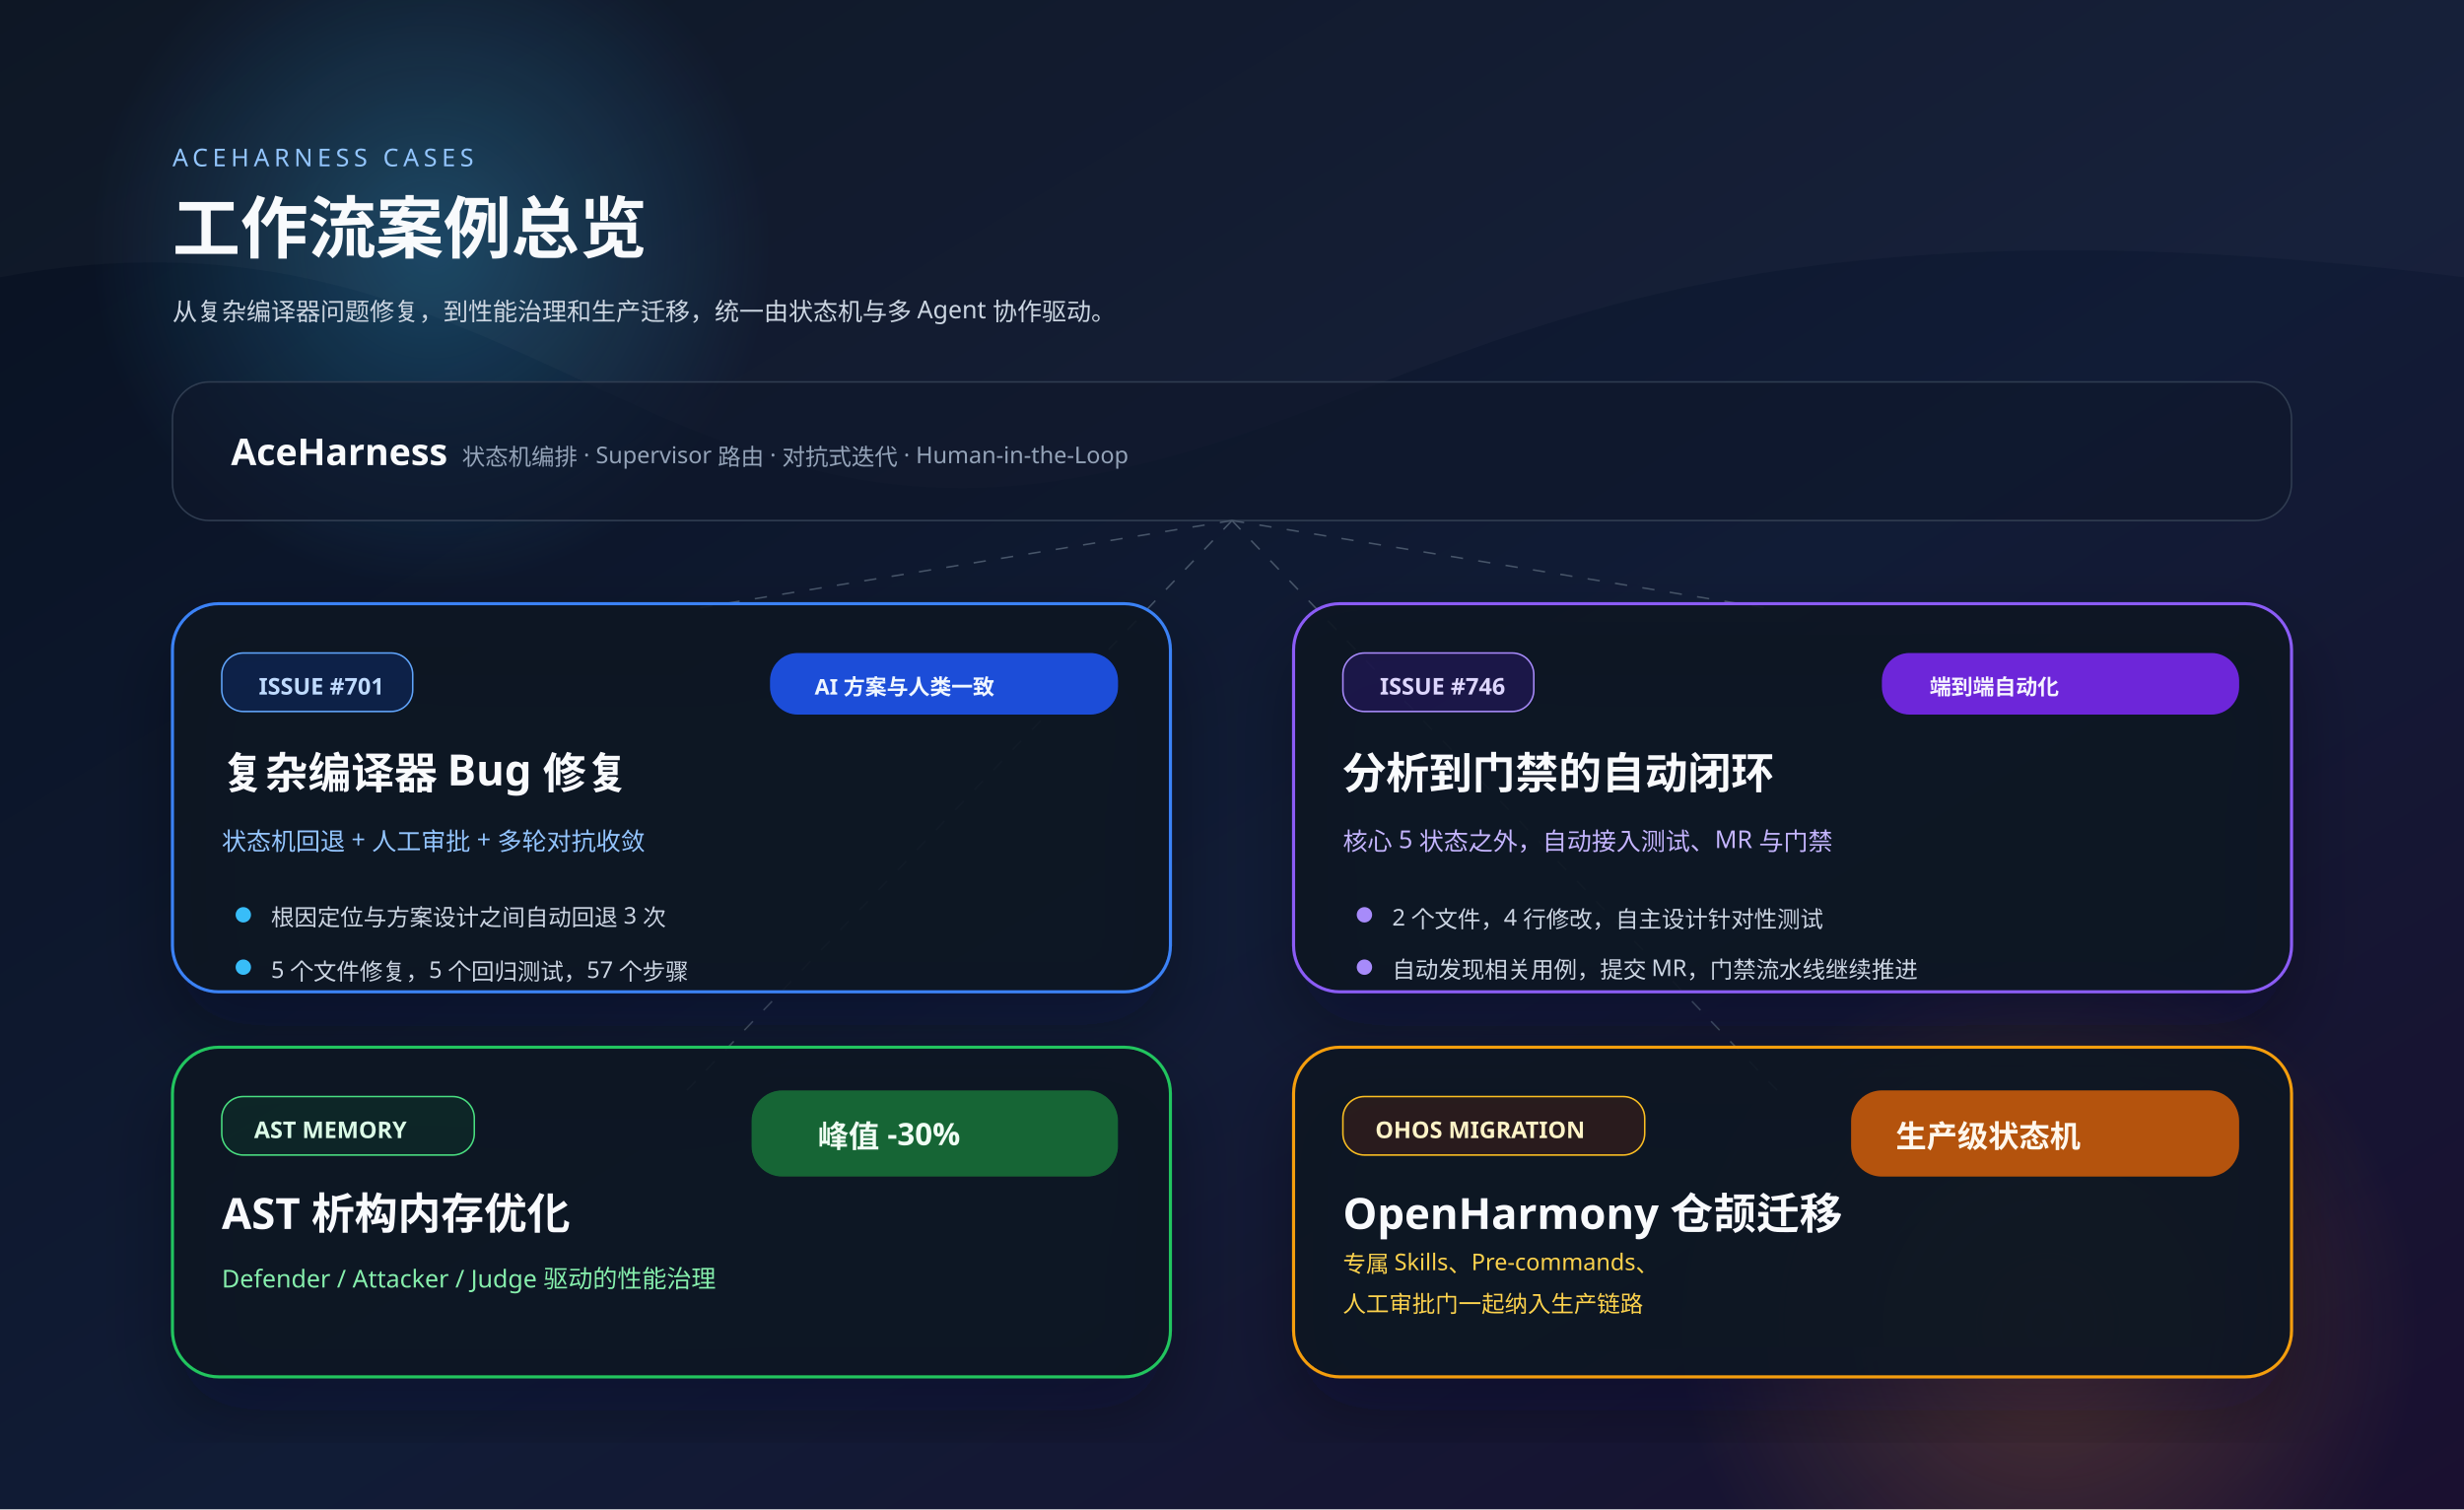
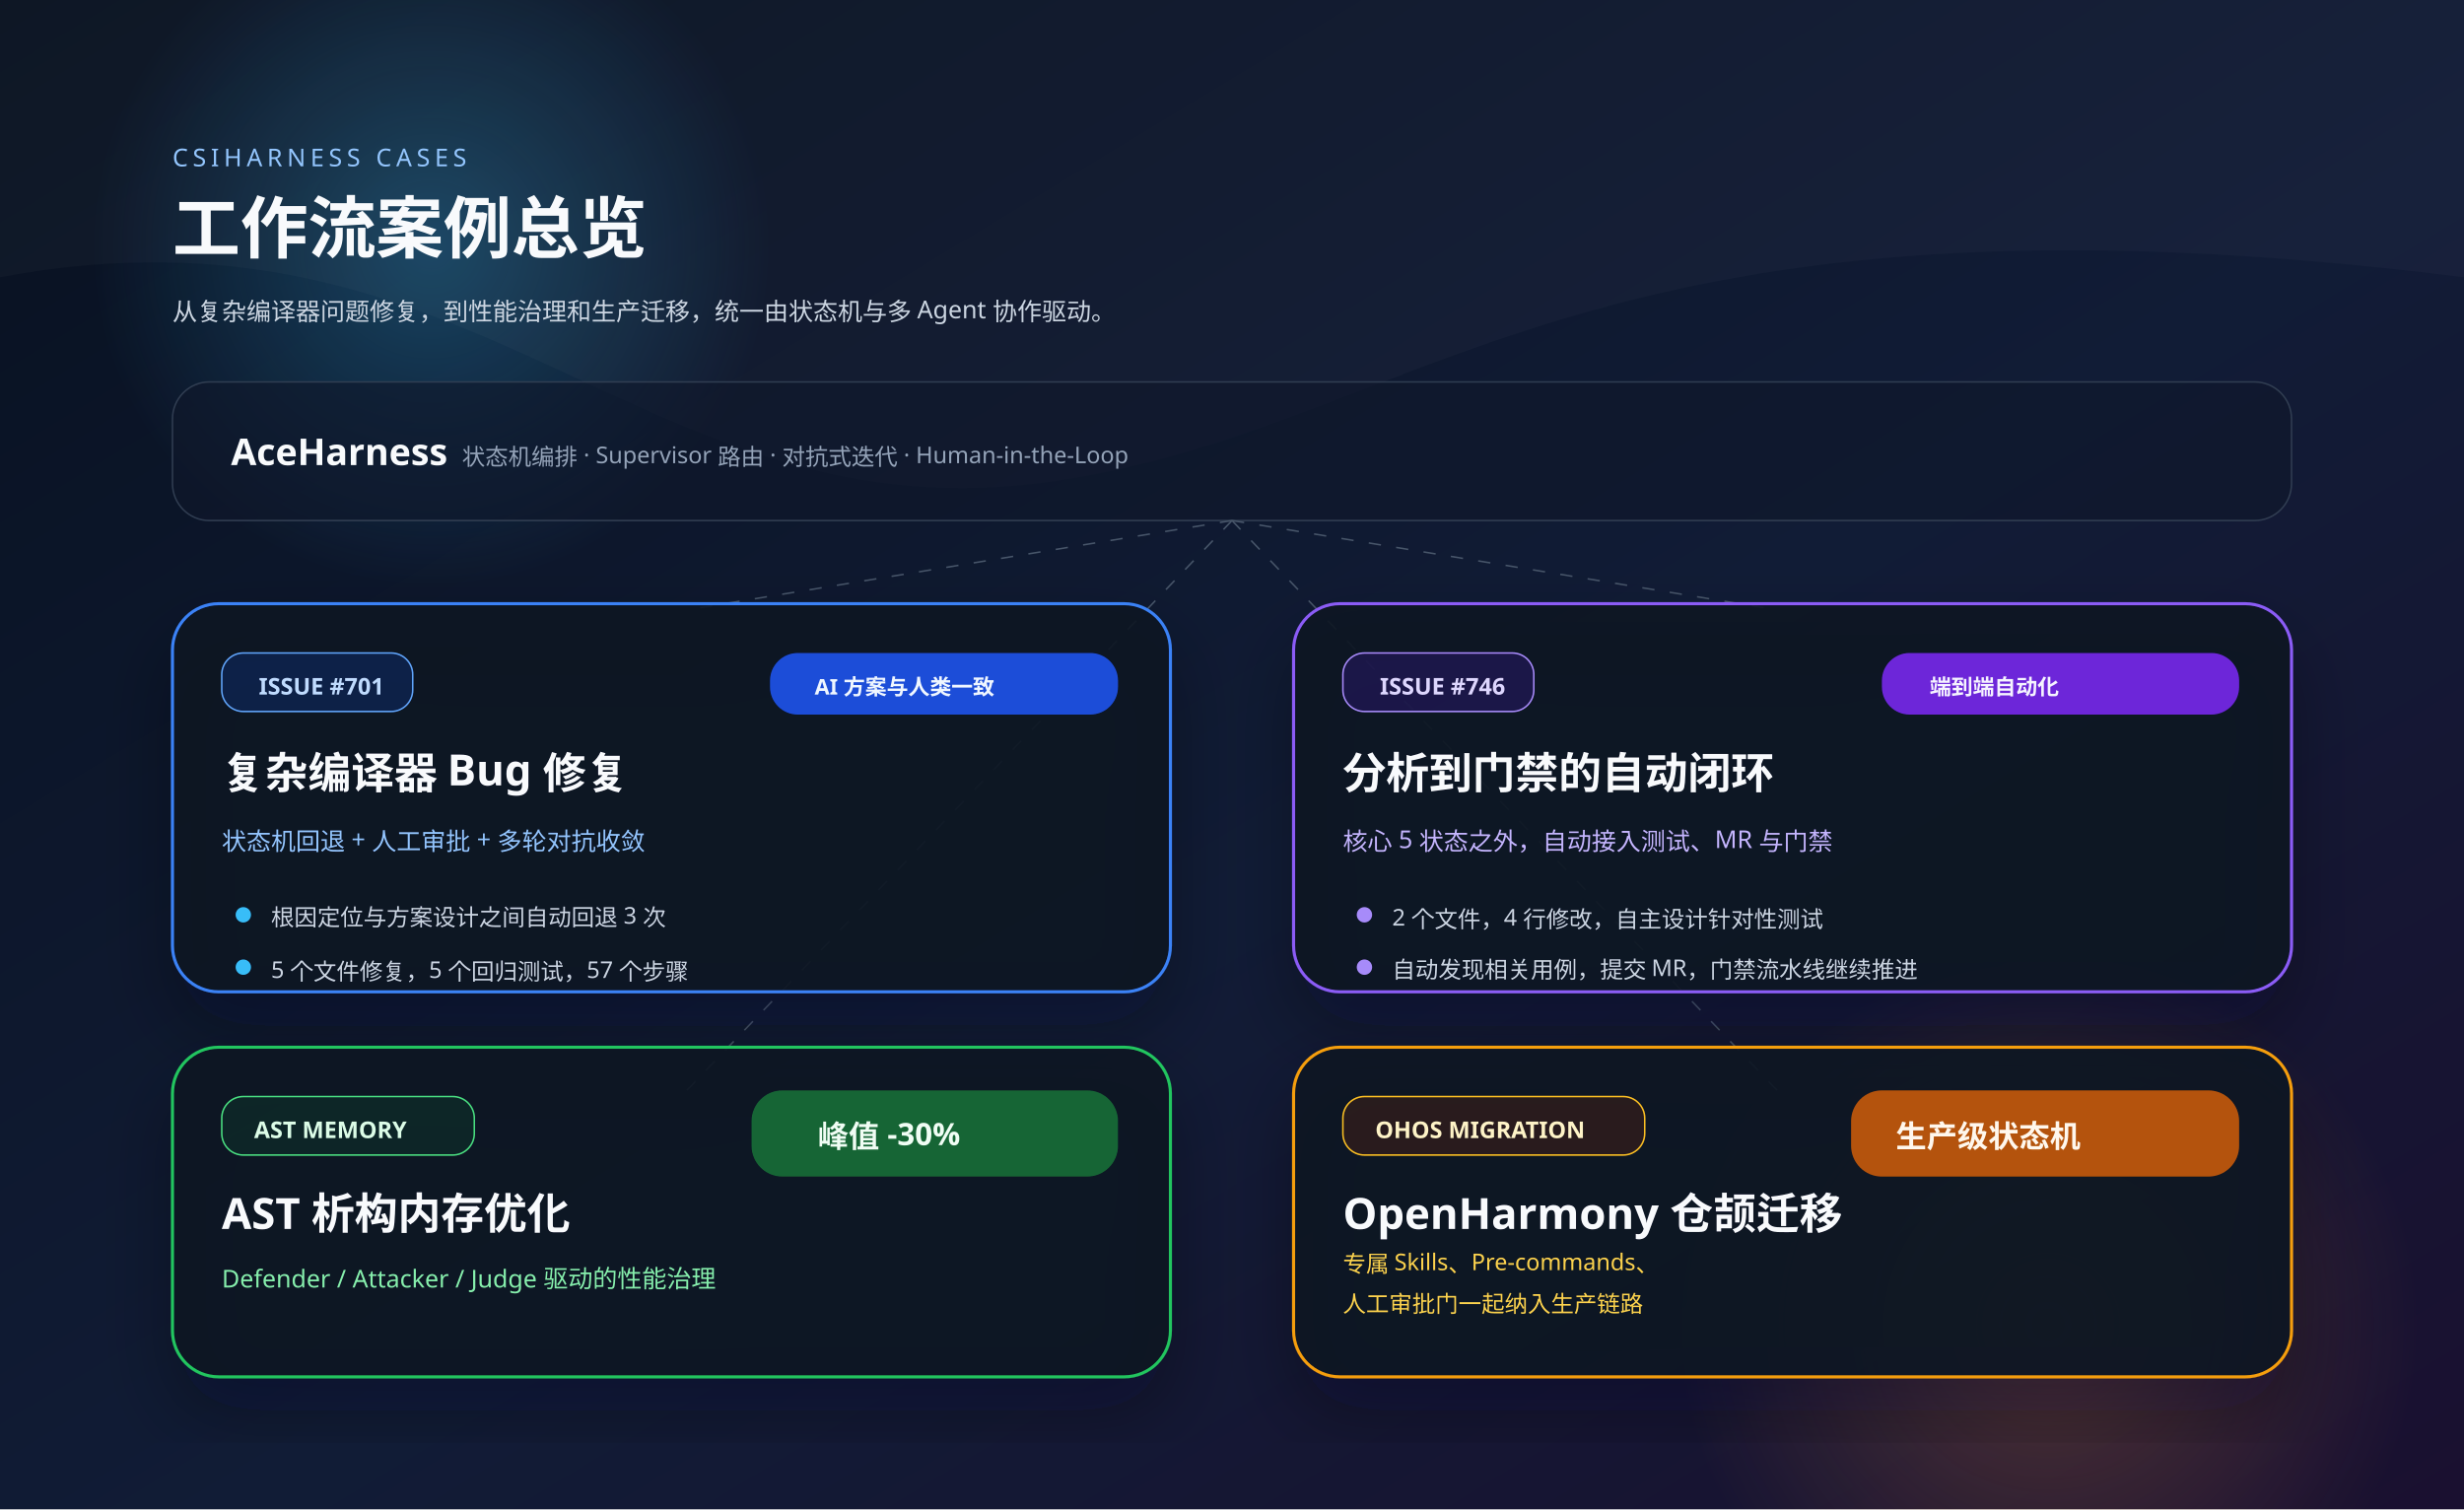
<svg xmlns="http://www.w3.org/2000/svg" viewBox="0 0 1600 980" role="img" aria-labelledby="title desc">
  <defs>
    <linearGradient id="bg" x1="0" y1="0" x2="1" y2="1">
      <stop offset="0%" stop-color="#081120" />
      <stop offset="55%" stop-color="#111c36" />
      <stop offset="100%" stop-color="#1a1030" />
    </linearGradient>
    <radialGradient id="glowBlue" cx="50%" cy="50%" r="50%">
      <stop offset="0%" stop-color="#38bdf8" stop-opacity="0.28" />
      <stop offset="100%" stop-color="#38bdf8" stop-opacity="0" />
    </radialGradient>
    <radialGradient id="glowOrange" cx="50%" cy="50%" r="50%">
      <stop offset="0%" stop-color="#fb923c" stop-opacity="0.24" />
      <stop offset="100%" stop-color="#fb923c" stop-opacity="0" />
    </radialGradient>
    <filter id="shadow" x="-20%" y="-20%" width="140%" height="140%">
      <feDropShadow dx="0" dy="24" stdDeviation="24" flood-color="#020617" flood-opacity="0.34" />
    </filter>
  </defs>
  <rect width="1600" height="980" fill="url(#bg)" />
  <circle cx="280" cy="160" r="220" fill="url(#glowBlue)" />
  <circle cx="1330" cy="860" r="240" fill="url(#glowOrange)" />
  <path d="M0 180C320 120 420 360 700 310C930 270 1040 110 1600 180V0H0Z" fill="#ffffff" fill-opacity="0.025" />
-   <text x="112" y="108" fill="#93c5fd" font-size="16" font-family="Segoe UI, PingFang SC, Microsoft YaHei, sans-serif" letter-spacing="3">ACEHARNESS CASES</text>
+   <text x="112" y="108" fill="#93c5fd" font-size="16" font-family="Segoe UI, PingFang SC, Microsoft YaHei, sans-serif" letter-spacing="3">CSIHARNESS CASES</text>
  <text x="112" y="164" fill="#f8fafc" font-size="44" font-weight="700" font-family="Segoe UI, PingFang SC, Microsoft YaHei, sans-serif">工作流案例总览</text>
  <text x="112" y="208" fill="#cbd5e1" font-size="16" font-family="Segoe UI, PingFang SC, Microsoft YaHei, sans-serif">从复杂编译器问题修复，到性能治理和生产迁移，统一由状态机与多 Agent 协作驱动。</text>
  <rect x="112" y="248" rx="24" ry="24" width="1376" height="90" fill="#0f172a" fill-opacity="0.62" stroke="#334155" stroke-opacity="0.9" />
  <text x="150" y="302" fill="#f8fafc" font-size="24" font-weight="600" font-family="Segoe UI, PingFang SC, Microsoft YaHei, sans-serif">AceHarness</text>
  <text x="300" y="302" fill="#94a3b8" font-size="15" font-family="Segoe UI, PingFang SC, Microsoft YaHei, sans-serif">状态机编排 · Supervisor 路由 · 对抗式迭代 · Human-in-the-Loop</text>
  <line x1="800" y1="338" x2="446" y2="396" stroke="#475569" stroke-dasharray="8 10" />
  <line x1="800" y1="338" x2="1154" y2="396" stroke="#475569" stroke-dasharray="8 10" />
  <line x1="800" y1="338" x2="446" y2="708" stroke="#475569" stroke-dasharray="8 10" />
  <line x1="800" y1="338" x2="1154" y2="708" stroke="#475569" stroke-dasharray="8 10" />
  <g filter="url(#shadow)">
    <rect x="112" y="392" rx="30" ry="30" width="648" height="252" fill="#0b1223" fill-opacity="0.9" stroke="#3b82f6" stroke-width="2" />
    <rect x="144" y="424" rx="14" ry="14" width="124" height="38" fill="#2563eb" fill-opacity="0.18" stroke="#60a5fa" />
    <text x="168" y="451" fill="#bfdbfe" font-size="15" font-weight="700" font-family="Segoe UI, PingFang SC, Microsoft YaHei, sans-serif">ISSUE #701</text>
    <text x="144" y="512" fill="#f8fafc" font-size="28" font-weight="700" font-family="Segoe UI, PingFang SC, Microsoft YaHei, sans-serif">复杂编译器 Bug 修复</text>
    <text x="144" y="552" fill="#93c5fd" font-size="16" font-family="Segoe UI, PingFang SC, Microsoft YaHei, sans-serif">状态机回退 + 人工审批 + 多轮对抗收敛</text>
    <rect x="500" y="424" rx="18" ry="18" width="226" height="40" fill="#1d4ed8" />
    <text x="529" y="451" fill="#eff6ff" font-size="14" font-weight="700" font-family="Segoe UI, PingFang SC, Microsoft YaHei, sans-serif">AI 方案与人类一致</text>
    <circle cx="158" cy="594" r="5" fill="#38bdf8" />
    <text x="176" y="601" fill="#cbd5e1" font-size="15" font-family="Segoe UI, PingFang SC, Microsoft YaHei, sans-serif">根因定位与方案设计之间自动回退 3 次</text>
    <circle cx="158" cy="628" r="5" fill="#38bdf8" />
    <text x="176" y="635" fill="#cbd5e1" font-size="15" font-family="Segoe UI, PingFang SC, Microsoft YaHei, sans-serif">5 个文件修复，5 个回归测试，57 个步骤</text>
  </g>
  <g filter="url(#shadow)">
    <rect x="840" y="392" rx="30" ry="30" width="648" height="252" fill="#0b1223" fill-opacity="0.9" stroke="#8b5cf6" stroke-width="2" />
    <rect x="872" y="424" rx="14" ry="14" width="124" height="38" fill="#7c3aed" fill-opacity="0.18" stroke="#a78bfa" />
    <text x="896" y="451" fill="#ddd6fe" font-size="15" font-weight="700" font-family="Segoe UI, PingFang SC, Microsoft YaHei, sans-serif">ISSUE #746</text>
    <text x="872" y="512" fill="#f8fafc" font-size="28" font-weight="700" font-family="Segoe UI, PingFang SC, Microsoft YaHei, sans-serif">分析到门禁的自动闭环</text>
    <text x="872" y="552" fill="#c4b5fd" font-size="16" font-family="Segoe UI, PingFang SC, Microsoft YaHei, sans-serif">核心 5 状态之外，自动接入测试、MR 与门禁</text>
    <rect x="1222" y="424" rx="18" ry="18" width="232" height="40" fill="#6d28d9" />
    <text x="1253" y="451" fill="#f5f3ff" font-size="14" font-weight="700" font-family="Segoe UI, PingFang SC, Microsoft YaHei, sans-serif">端到端自动化</text>
    <circle cx="886" cy="594" r="5" fill="#a78bfa" />
    <text x="904" y="601" fill="#cbd5e1" font-size="15" font-family="Segoe UI, PingFang SC, Microsoft YaHei, sans-serif">2 个文件，4 行修改，自主设计针对性测试</text>
    <circle cx="886" cy="628" r="5" fill="#a78bfa" />
    <text x="904" y="635" fill="#cbd5e1" font-size="15" font-family="Segoe UI, PingFang SC, Microsoft YaHei, sans-serif">自动发现相关用例，提交 MR，门禁流水线继续推进</text>
  </g>
  <g filter="url(#shadow)">
    <rect x="112" y="680" rx="30" ry="30" width="648" height="214" fill="#0b1223" fill-opacity="0.9" stroke="#22c55e" stroke-width="2" />
    <rect x="144" y="712" rx="14" ry="14" width="164" height="38" fill="#15803d" fill-opacity="0.18" stroke="#4ade80" />
    <text x="165" y="739" fill="#dcfce7" font-size="15" font-weight="700" font-family="Segoe UI, PingFang SC, Microsoft YaHei, sans-serif">AST MEMORY</text>
    <rect x="488" y="708" rx="20" ry="20" width="238" height="56" fill="#166534" />
    <text x="531" y="745" fill="#f0fdf4" font-size="20" font-weight="700" font-family="Segoe UI, PingFang SC, Microsoft YaHei, sans-serif">峰值 -30%</text>
    <text x="144" y="798" fill="#f8fafc" font-size="28" font-weight="700" font-family="Segoe UI, PingFang SC, Microsoft YaHei, sans-serif">AST 析构内存优化</text>
    <text x="144" y="836" fill="#86efac" font-size="16" font-family="Segoe UI, PingFang SC, Microsoft YaHei, sans-serif">Defender / Attacker / Judge 驱动的性能治理</text>
  </g>
  <g filter="url(#shadow)">
    <rect x="840" y="680" rx="30" ry="30" width="648" height="214" fill="#0b1223" fill-opacity="0.9" stroke="#f59e0b" stroke-width="2" />
    <rect x="872" y="712" rx="14" ry="14" width="196" height="38" fill="#b45309" fill-opacity="0.18" stroke="#fbbf24" />
    <text x="893" y="739" fill="#fef3c7" font-size="15" font-weight="700" font-family="Segoe UI, PingFang SC, Microsoft YaHei, sans-serif">OHOS MIGRATION</text>
    <rect x="1202" y="708" rx="20" ry="20" width="252" height="56" fill="#b45309" />
    <text x="1231" y="745" fill="#fff7ed" font-size="20" font-weight="700" font-family="Segoe UI, PingFang SC, Microsoft YaHei, sans-serif">生产级状态机</text>
    <text x="872" y="798" fill="#f8fafc" font-size="28" font-weight="700" font-family="Segoe UI, PingFang SC, Microsoft YaHei, sans-serif">OpenHarmony 仓颉迁移</text>
    <text x="872" y="826" fill="#fcd34d" font-size="15" font-family="Segoe UI, PingFang SC, Microsoft YaHei, sans-serif">
      <tspan x="872" y="826">专属 Skills、Pre-commands、</tspan>
      <tspan x="872" dy="26">人工审批门一起纳入生产链路</tspan>
    </text>
  </g>
</svg>
